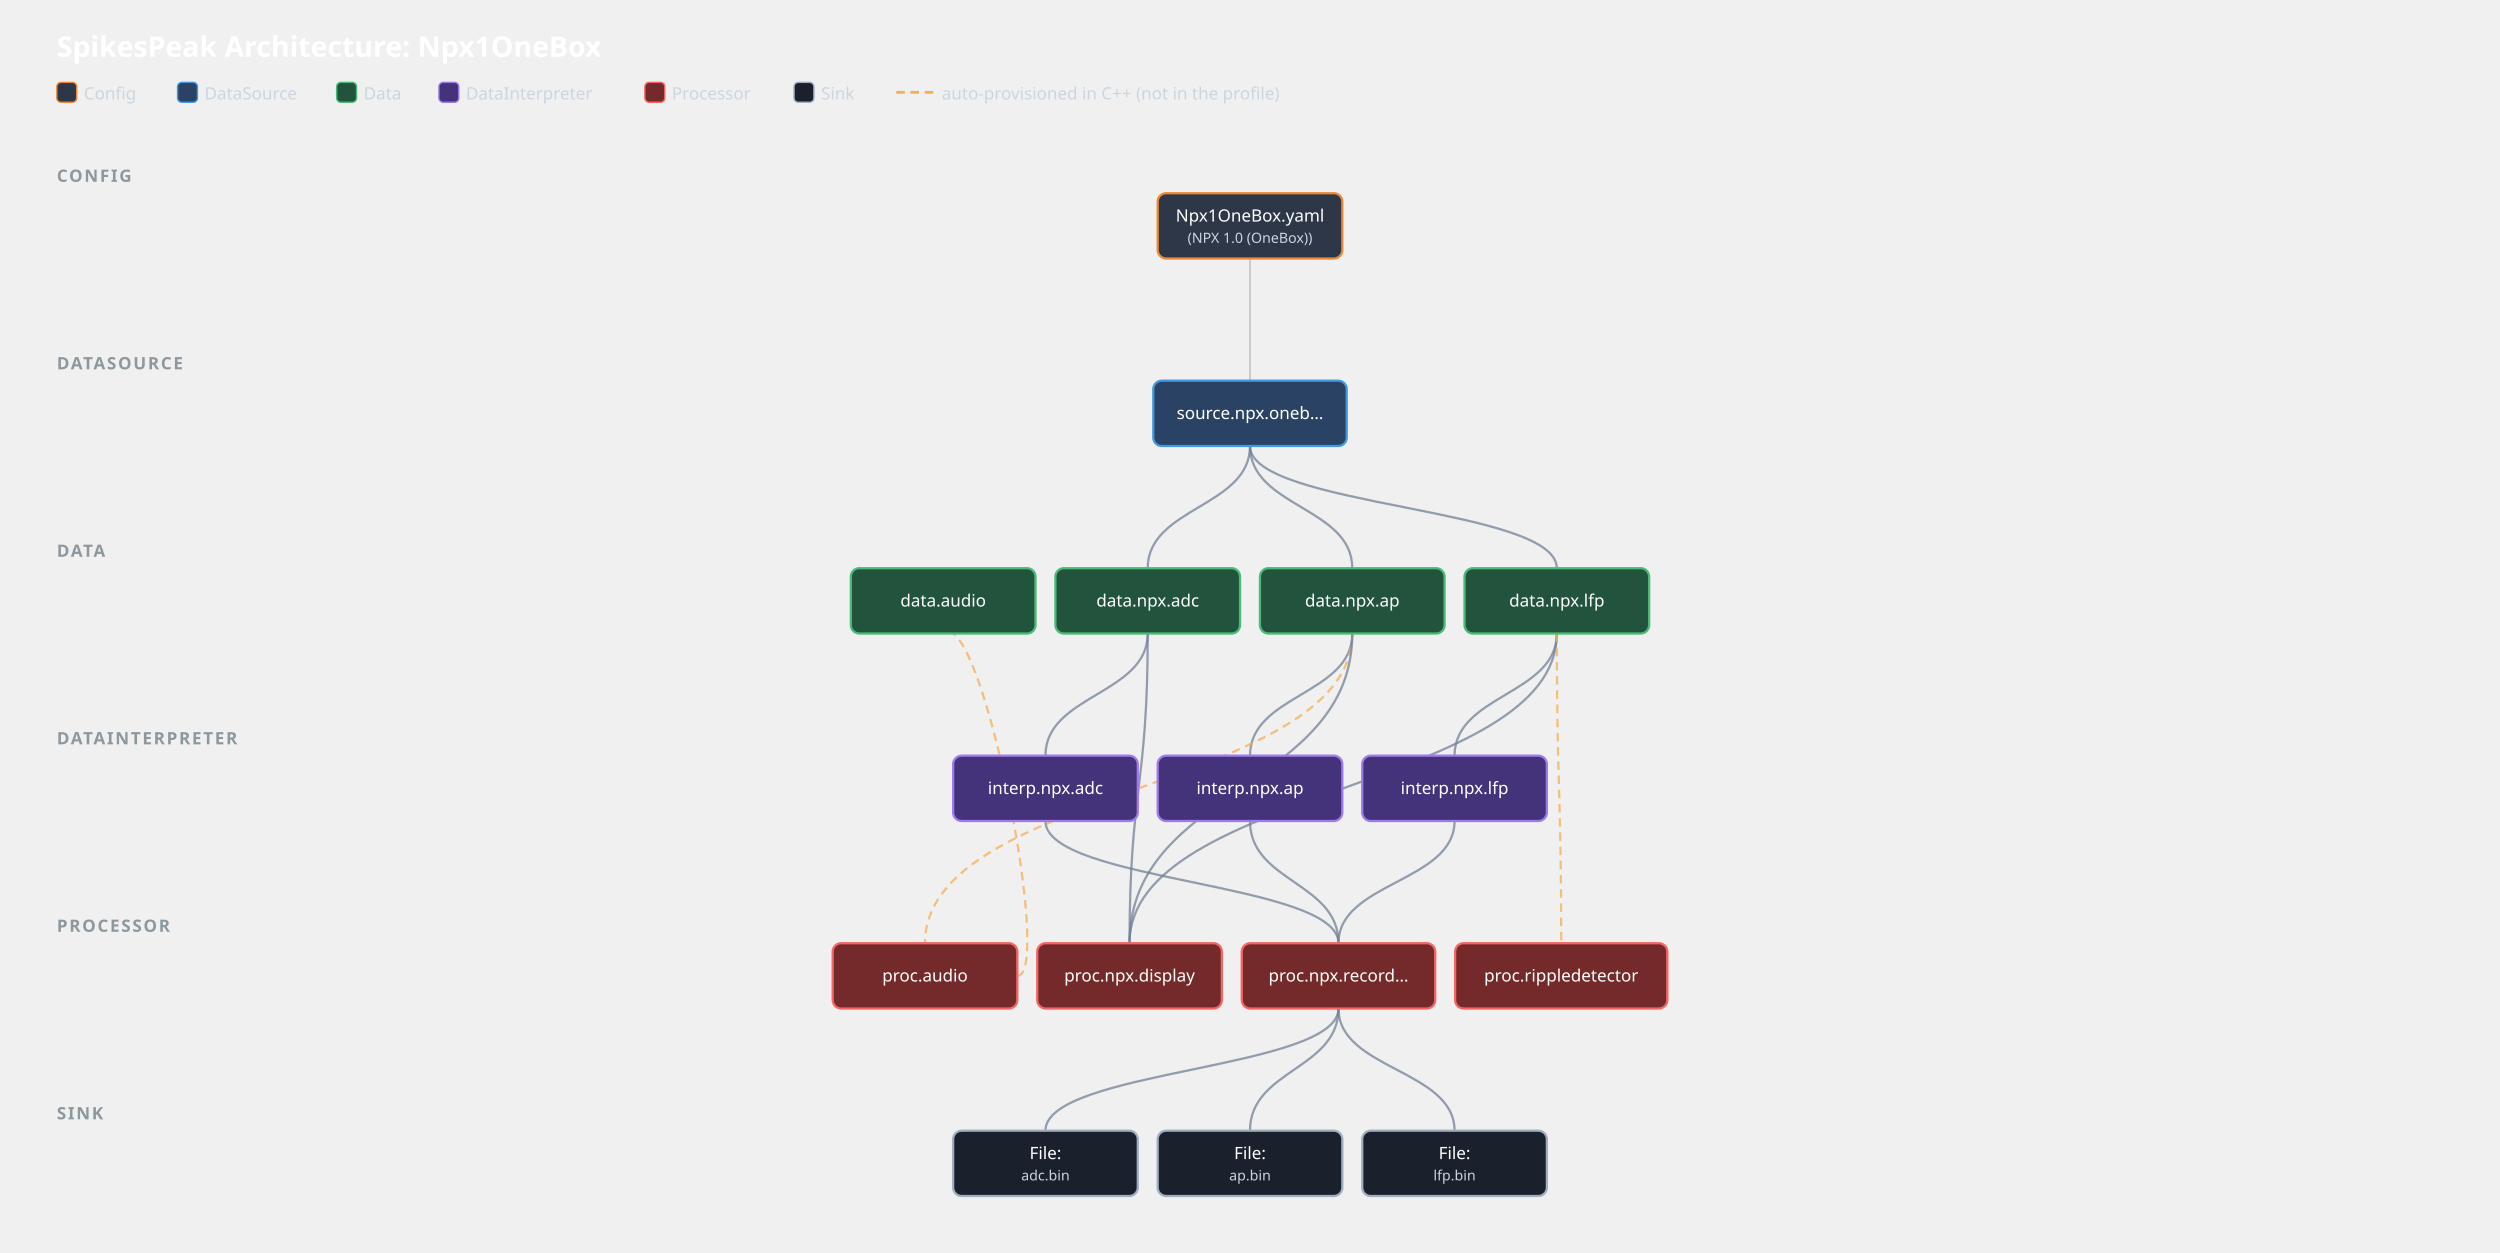
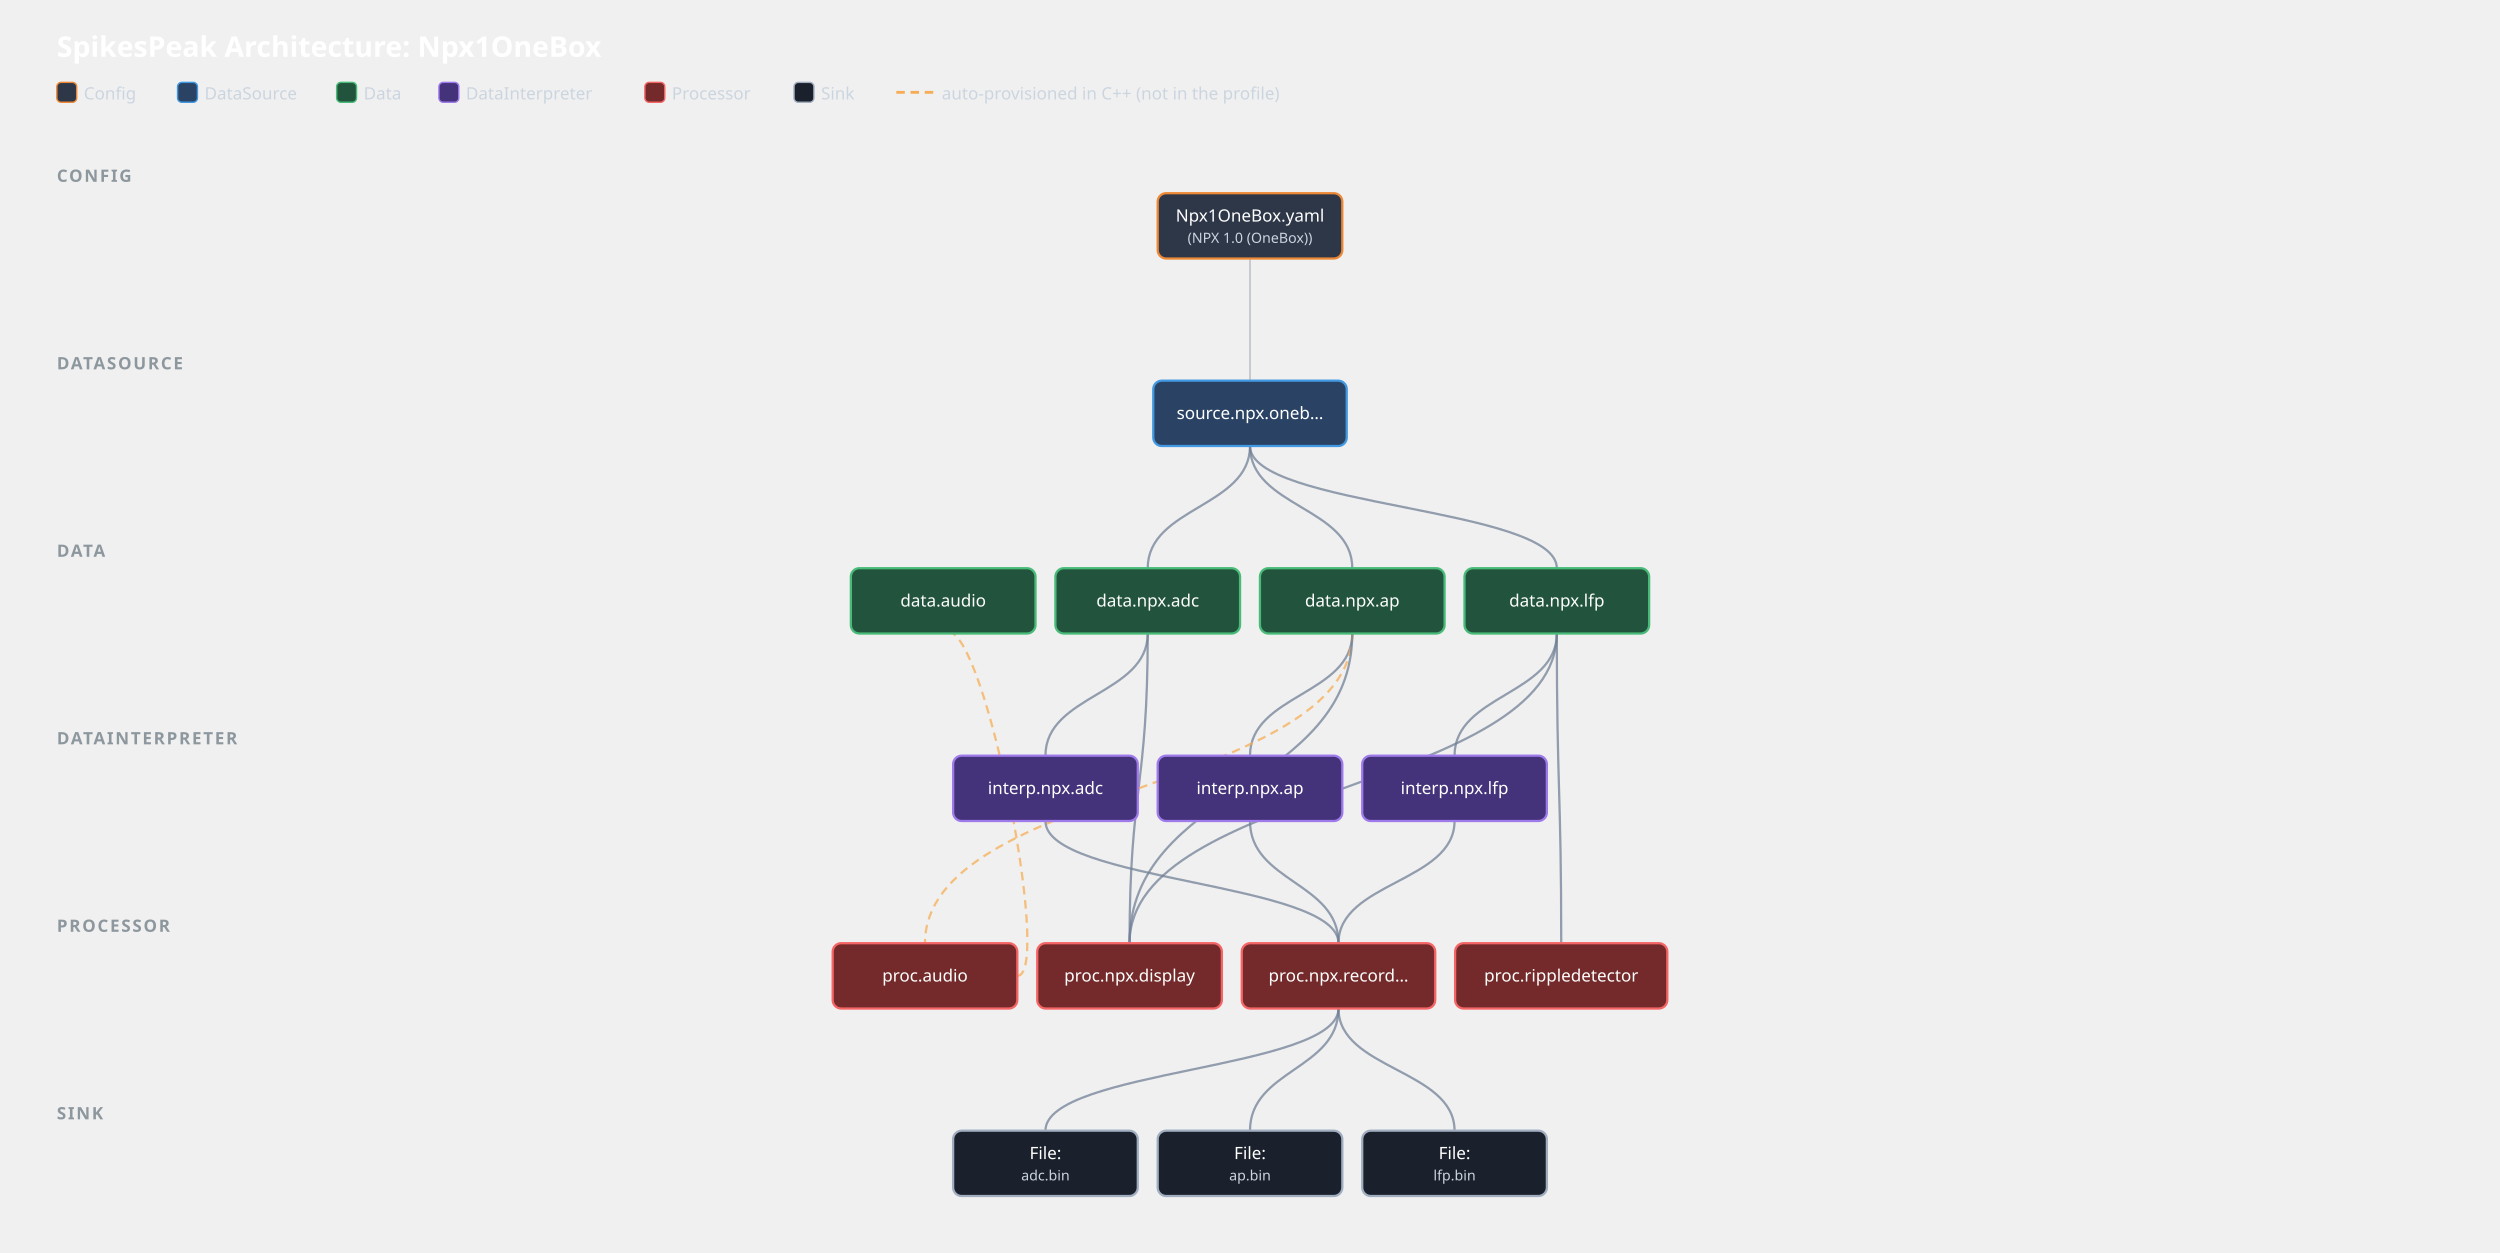
<svg xmlns="http://www.w3.org/2000/svg" width="1760.0" height="882.0" viewBox="0 0 1760.0 882.0" preserveAspectRatio="xMidYMin meet" style="background-color: #1a1a1a; max-width: 100%; height: auto;">
  <text x="40" y="40" fill="#fff" font-family="sans-serif" font-size="20" font-weight="bold">SpikesPeak Architecture: Npx1OneBox</text>
  <g id="legend">
    <rect x="40" y="58" width="14" height="14" rx="3" fill="#2d3748" stroke="#ed8936" stroke-width="1" />
    <text x="59" y="70" fill="#cbd5e0" font-family="sans-serif" font-size="12">Config</text>
    <rect x="125" y="58" width="14" height="14" rx="3" fill="#2a4365" stroke="#4299e1" stroke-width="1" />
    <text x="144" y="70" fill="#cbd5e0" font-family="sans-serif" font-size="12">DataSource</text>
    <rect x="237" y="58" width="14" height="14" rx="3" fill="#22543d" stroke="#48bb78" stroke-width="1" />
    <text x="256" y="70" fill="#cbd5e0" font-family="sans-serif" font-size="12">Data</text>
    <rect x="309" y="58" width="14" height="14" rx="3" fill="#44337a" stroke="#9f7aea" stroke-width="1" />
    <text x="328" y="70" fill="#cbd5e0" font-family="sans-serif" font-size="12">DataInterpreter</text>
    <rect x="454" y="58" width="14" height="14" rx="3" fill="#742a2a" stroke="#f56565" stroke-width="1" />
    <text x="473" y="70" fill="#cbd5e0" font-family="sans-serif" font-size="12">Processor</text>
    <rect x="559" y="58" width="14" height="14" rx="3" fill="#1a202c" stroke="#a0aec0" stroke-width="1" />
    <text x="578" y="70" fill="#cbd5e0" font-family="sans-serif" font-size="12">Sink</text>
    <path d="M 631 65 l 26 0" stroke="#f6ad55" stroke-width="2" stroke-dasharray="6 4" />
    <text x="663" y="70" fill="#cbd5e0" font-family="sans-serif" font-size="12">auto-provisioned in C++ (not in the profile)</text>
  </g>
  <g id="edges">
    <path d="M 880.0 182.0 C 880.0 207.8, 880.0 224.0, 880.0 242.0 L 880.0 268.0" fill="none" stroke="#4a5568" stroke-width="1.0" opacity="0.35" />
    <path d="M 808.0 446.0 C 808.0 489.0, 736.0 489.0, 736.0 532.0" fill="none" stroke="#718096" stroke-width="1.6" opacity="0.75" />
    <path d="M 808.0 446.0 C 808.0 555.0, 795.2 555.0, 795.2 664.0" fill="none" stroke="#718096" stroke-width="1.6" opacity="0.75" />
    <path d="M 952.0 446.0 C 952.0 489.0, 880.0 489.0, 880.0 532.0" fill="none" stroke="#718096" stroke-width="1.6" opacity="0.75" />
    <path d="M 952.0 446.0 C 952.0 555.0, 651.2 555.0, 651.2 664.0" fill="none" stroke="#f6ad55" stroke-width="1.6" opacity="0.75" stroke-dasharray="6 4" />
    <path d="M 952.0 446.0 C 952.0 555.0, 795.2 555.0, 795.2 664.0" fill="none" stroke="#718096" stroke-width="1.6" opacity="0.75" />
    <path d="M 1096.0 446.0 C 1096.0 489.0, 1024.0 489.0, 1024.0 532.0" fill="none" stroke="#718096" stroke-width="1.6" opacity="0.75" />
    <path d="M 1096.0 446.0 C 1096.0 555.0, 795.2 555.0, 795.2 664.0" fill="none" stroke="#718096" stroke-width="1.6" opacity="0.75" />
-     <path d="M 1096.0 446.0 C 1096.0 555.0, 1099.1 555.0, 1099.1 664.0" fill="none" stroke="#f6ad55" stroke-width="1.6" opacity="0.75" stroke-dasharray="6 4" />
+     <path d="M 1096.0 446.0 C 1096.0 555.0, 1099.1 555.0, 1099.1 664.0" fill="none" stroke="#718096" stroke-width="1.6" opacity="0.75" />
    <path d="M 736.0 578.0 C 736.0 621.0, 942.3 621.0, 942.3 664.0" fill="none" stroke="#718096" stroke-width="1.6" opacity="0.75" />
    <path d="M 880.0 578.0 C 880.0 621.0, 942.3 621.0, 942.3 664.0" fill="none" stroke="#718096" stroke-width="1.6" opacity="0.75" />
    <path d="M 1024.0 578.0 C 1024.0 621.0, 942.3 621.0, 942.3 664.0" fill="none" stroke="#718096" stroke-width="1.6" opacity="0.75" />
    <path d="M 716.2 687.0 C 742.2 687.0, 690.0 423.0, 664.0 446.0" fill="none" stroke="#f6ad55" stroke-width="1.6" opacity="0.75" stroke-dasharray="6 4" />
    <path d="M 942.3 710.0 C 942.3 753.0, 736.0 753.0, 736.0 796.0" fill="none" stroke="#718096" stroke-width="1.6" opacity="0.75" />
    <path d="M 942.3 710.0 C 942.3 753.0, 880.0 753.0, 880.0 796.0" fill="none" stroke="#718096" stroke-width="1.6" opacity="0.75" />
    <path d="M 942.3 710.0 C 942.3 753.0, 1024.0 753.0, 1024.0 796.0" fill="none" stroke="#718096" stroke-width="1.6" opacity="0.75" />
    <path d="M 880.0 314.0 C 880.0 357.0, 808.0 357.0, 808.0 400.0" fill="none" stroke="#718096" stroke-width="1.6" opacity="0.75" />
    <path d="M 880.0 314.0 C 880.0 357.0, 952.0 357.0, 952.0 400.0" fill="none" stroke="#718096" stroke-width="1.6" opacity="0.75" />
    <path d="M 880.0 314.0 C 880.0 357.0, 1096.0 357.0, 1096.0 400.0" fill="none" stroke="#718096" stroke-width="1.6" opacity="0.75" />
  </g>
  <g id="nodes">
    <text x="40" y="128.0" fill="#8d979e" font-family="sans-serif" font-size="12" font-weight="bold" letter-spacing="1.2">CONFIG</text>
    <text x="40" y="260.0" fill="#8d979e" font-family="sans-serif" font-size="12" font-weight="bold" letter-spacing="1.2">DATASOURCE</text>
    <text x="40" y="392.0" fill="#8d979e" font-family="sans-serif" font-size="12" font-weight="bold" letter-spacing="1.2">DATA</text>
    <text x="40" y="524.0" fill="#8d979e" font-family="sans-serif" font-size="12" font-weight="bold" letter-spacing="1.2">DATAINTERPRETER</text>
    <text x="40" y="656.0" fill="#8d979e" font-family="sans-serif" font-size="12" font-weight="bold" letter-spacing="1.2">PROCESSOR</text>
    <text x="40" y="788.0" fill="#8d979e" font-family="sans-serif" font-size="12" font-weight="bold" letter-spacing="1.2">SINK</text>
    <rect x="815.0" y="136.0" width="130.0" height="46" rx="6" fill="#2d3748" stroke="#ed8936" stroke-width="1.6" />
    <text x="880.0" y="156.0" fill="#fff" font-family="sans-serif" font-size="12" text-anchor="middle">Npx1OneBox.yaml</text>
    <text x="880.0" y="171.0" fill="#cbd5e0" font-family="sans-serif" font-size="10" text-anchor="middle">(NPX 1.0 (OneBox))</text>
    <rect x="599.0" y="400.0" width="130.0" height="46" rx="6" fill="#22543d" stroke="#48bb78" stroke-width="1.6" />
    <text x="664.0" y="427.0" fill="#fff" font-family="sans-serif" font-size="12" text-anchor="middle">data.audio</text>
    <rect x="743.0" y="400.0" width="130.0" height="46" rx="6" fill="#22543d" stroke="#48bb78" stroke-width="1.6" />
    <text x="808.0" y="427.0" fill="#fff" font-family="sans-serif" font-size="12" text-anchor="middle">data.npx.adc</text>
    <rect x="887.0" y="400.0" width="130.0" height="46" rx="6" fill="#22543d" stroke="#48bb78" stroke-width="1.6" />
    <text x="952.0" y="427.0" fill="#fff" font-family="sans-serif" font-size="12" text-anchor="middle">data.npx.ap</text>
    <rect x="1031.0" y="400.0" width="130.0" height="46" rx="6" fill="#22543d" stroke="#48bb78" stroke-width="1.6" />
    <text x="1096.0" y="427.0" fill="#fff" font-family="sans-serif" font-size="12" text-anchor="middle">data.npx.lfp</text>
    <rect x="671.0" y="532.0" width="130.0" height="46" rx="6" fill="#44337a" stroke="#9f7aea" stroke-width="1.6" />
    <text x="736.0" y="559.0" fill="#fff" font-family="sans-serif" font-size="12" text-anchor="middle">interp.npx.adc</text>
    <rect x="815.0" y="532.0" width="130.0" height="46" rx="6" fill="#44337a" stroke="#9f7aea" stroke-width="1.6" />
    <text x="880.0" y="559.0" fill="#fff" font-family="sans-serif" font-size="12" text-anchor="middle">interp.npx.ap</text>
    <rect x="959.0" y="532.0" width="130.0" height="46" rx="6" fill="#44337a" stroke="#9f7aea" stroke-width="1.6" />
    <text x="1024.0" y="559.0" fill="#fff" font-family="sans-serif" font-size="12" text-anchor="middle">interp.npx.lfp</text>
    <rect x="586.2" y="664.0" width="130.0" height="46" rx="6" fill="#742a2a" stroke="#f56565" stroke-width="1.6" />
    <text x="651.2" y="691.0" fill="#fff" font-family="sans-serif" font-size="12" text-anchor="middle">proc.audio</text>
    <rect x="730.2" y="664.0" width="130.0" height="46" rx="6" fill="#742a2a" stroke="#f56565" stroke-width="1.6" />
    <text x="795.2" y="691.0" fill="#fff" font-family="sans-serif" font-size="12" text-anchor="middle">proc.npx.display</text>
    <rect x="874.2" y="664.0" width="136.2" height="46" rx="6" fill="#742a2a" stroke="#f56565" stroke-width="1.6" />
    <text x="942.3" y="691.0" fill="#fff" font-family="sans-serif" font-size="12" text-anchor="middle">proc.npx.record…</text>
    <rect x="1024.4" y="664.0" width="149.4" height="46" rx="6" fill="#742a2a" stroke="#f56565" stroke-width="1.6" />
    <text x="1099.1" y="691.0" fill="#fff" font-family="sans-serif" font-size="12" text-anchor="middle">proc.rippledetector</text>
    <rect x="671.0" y="796.0" width="130.0" height="46" rx="6" fill="#1a202c" stroke="#a0aec0" stroke-width="1.6" />
    <text x="736.0" y="816.0" fill="#fff" font-family="sans-serif" font-size="12" text-anchor="middle">File:</text>
    <text x="736.0" y="831.0" fill="#cbd5e0" font-family="sans-serif" font-size="10" text-anchor="middle">adc.bin</text>
    <rect x="815.0" y="796.0" width="130.0" height="46" rx="6" fill="#1a202c" stroke="#a0aec0" stroke-width="1.6" />
    <text x="880.0" y="816.0" fill="#fff" font-family="sans-serif" font-size="12" text-anchor="middle">File:</text>
    <text x="880.0" y="831.0" fill="#cbd5e0" font-family="sans-serif" font-size="10" text-anchor="middle">ap.bin</text>
    <rect x="959.0" y="796.0" width="130.0" height="46" rx="6" fill="#1a202c" stroke="#a0aec0" stroke-width="1.6" />
    <text x="1024.0" y="816.0" fill="#fff" font-family="sans-serif" font-size="12" text-anchor="middle">File:</text>
    <text x="1024.0" y="831.0" fill="#cbd5e0" font-family="sans-serif" font-size="10" text-anchor="middle">lfp.bin</text>
    <rect x="811.9" y="268.0" width="136.2" height="46" rx="6" fill="#2a4365" stroke="#4299e1" stroke-width="1.6" />
    <text x="880.0" y="295.0" fill="#fff" font-family="sans-serif" font-size="12" text-anchor="middle">source.npx.oneb…</text>
  </g>
</svg>
